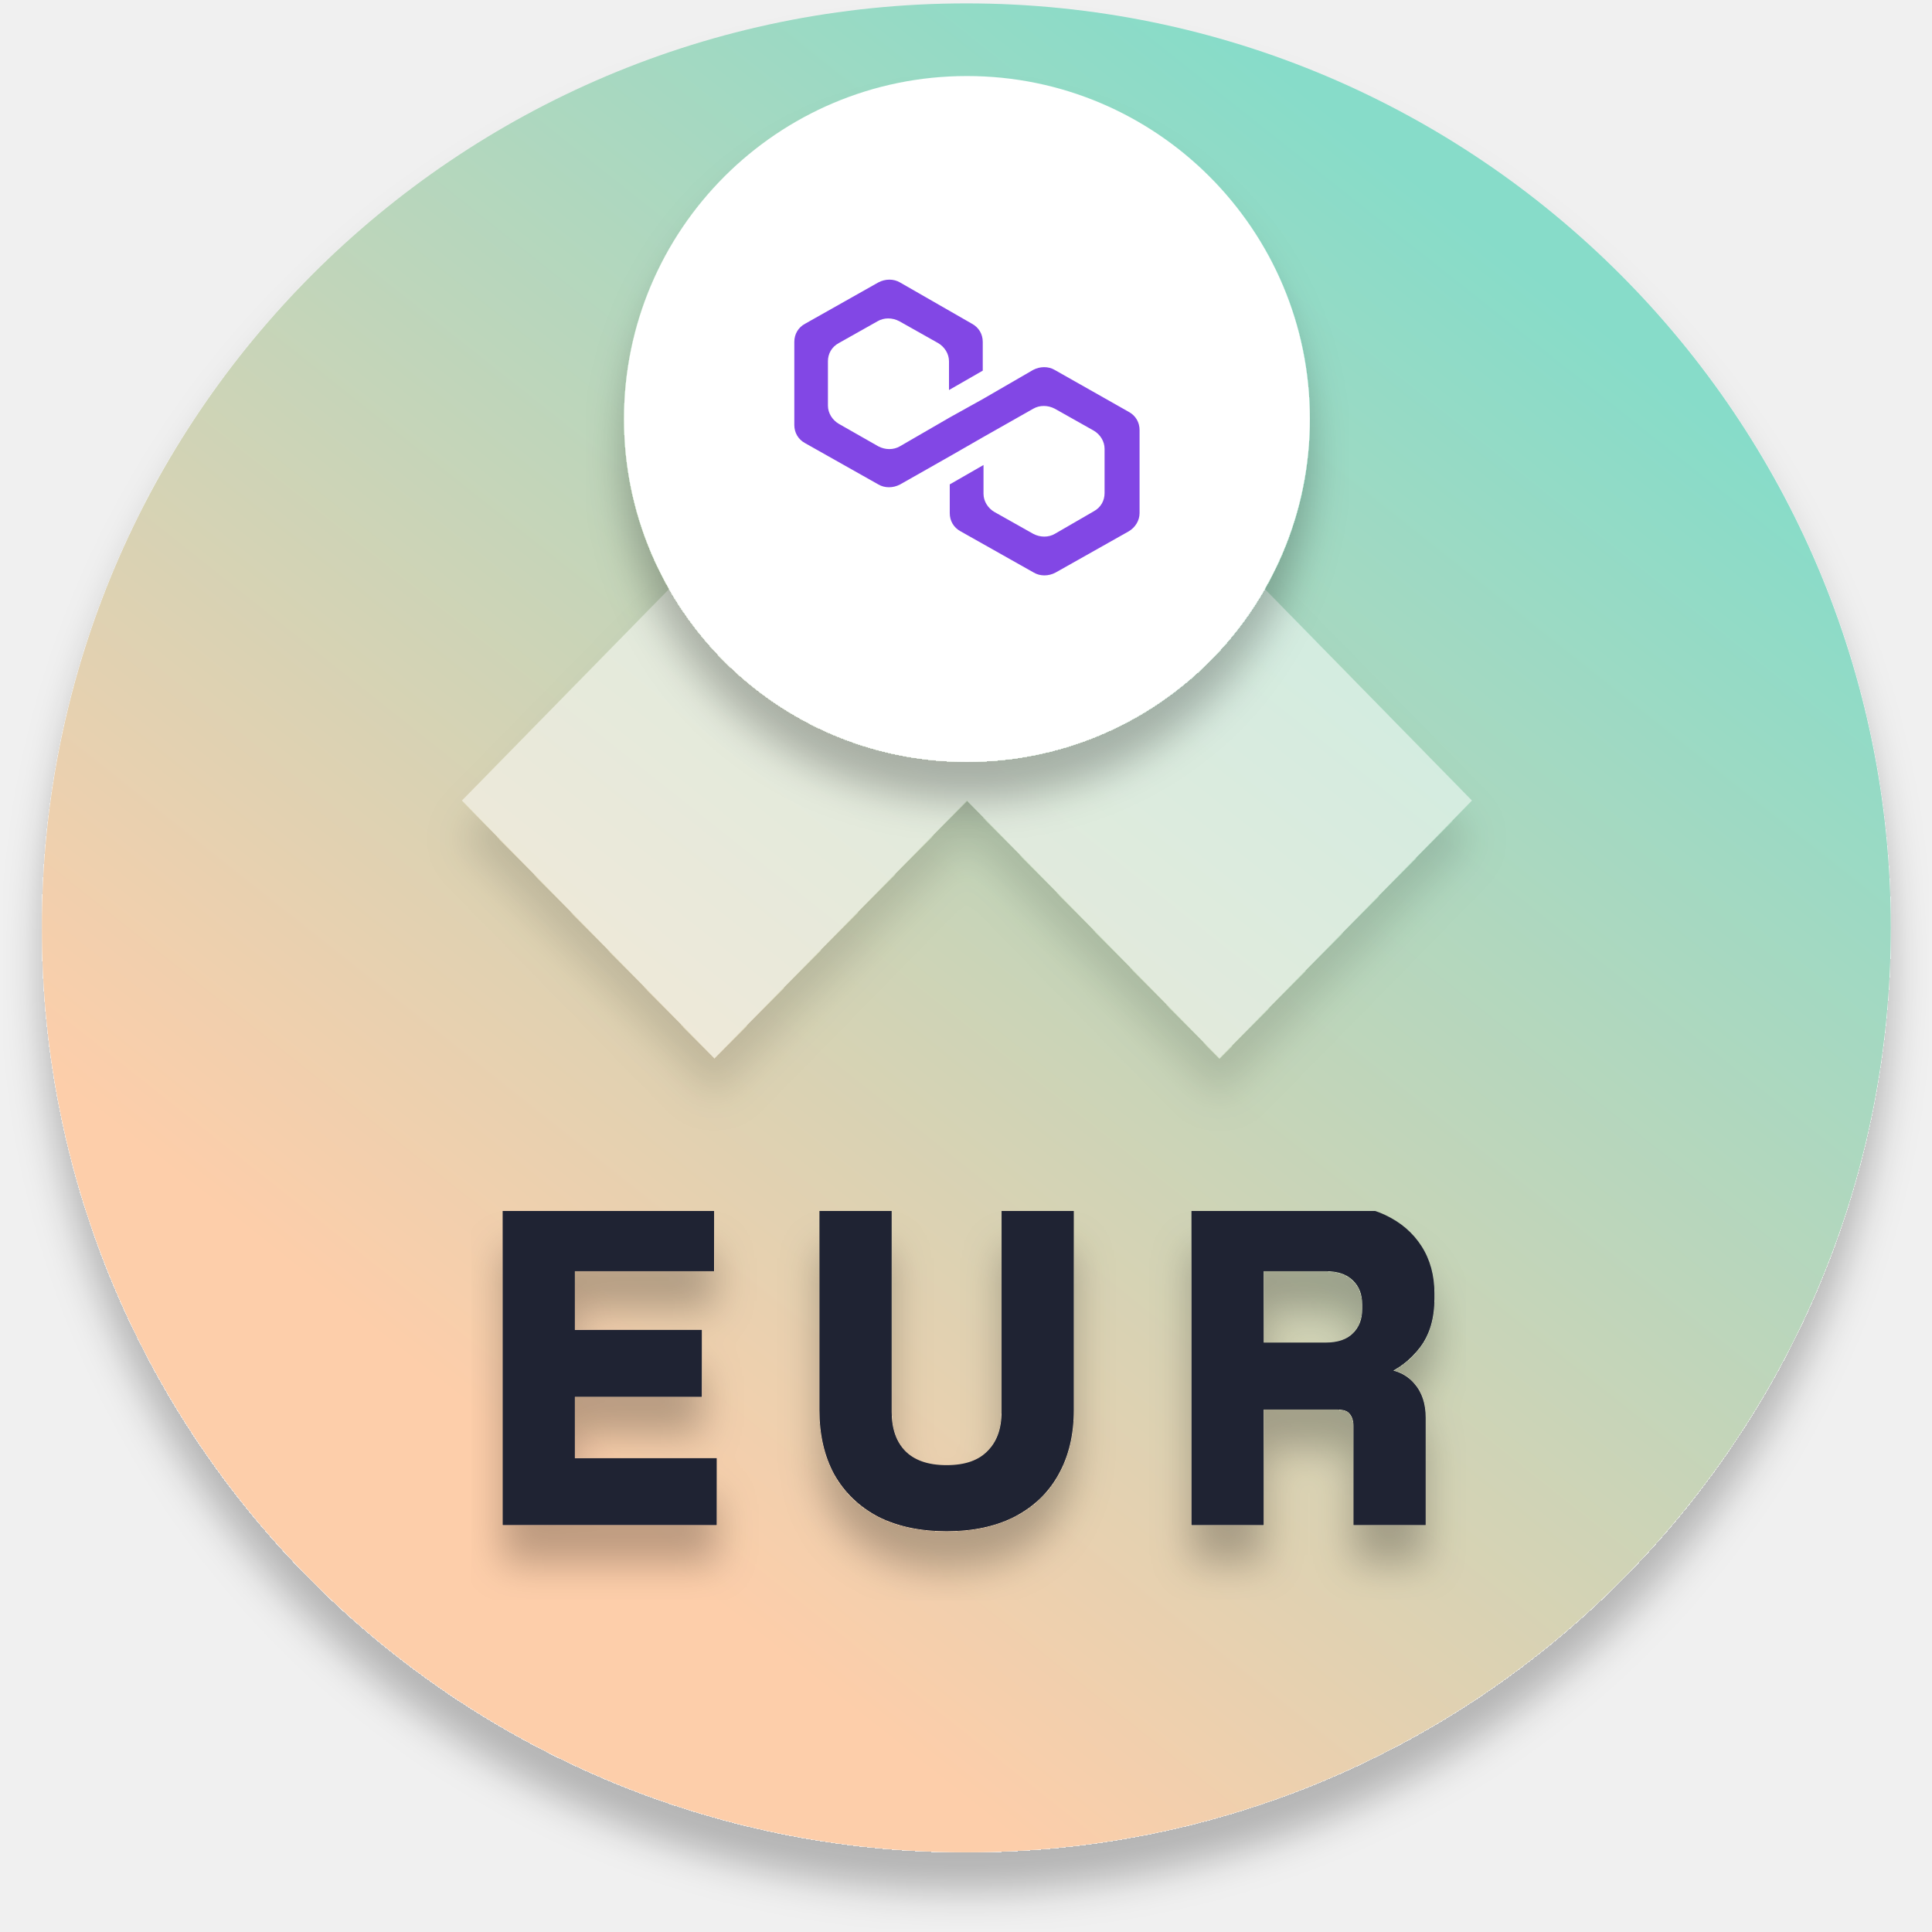
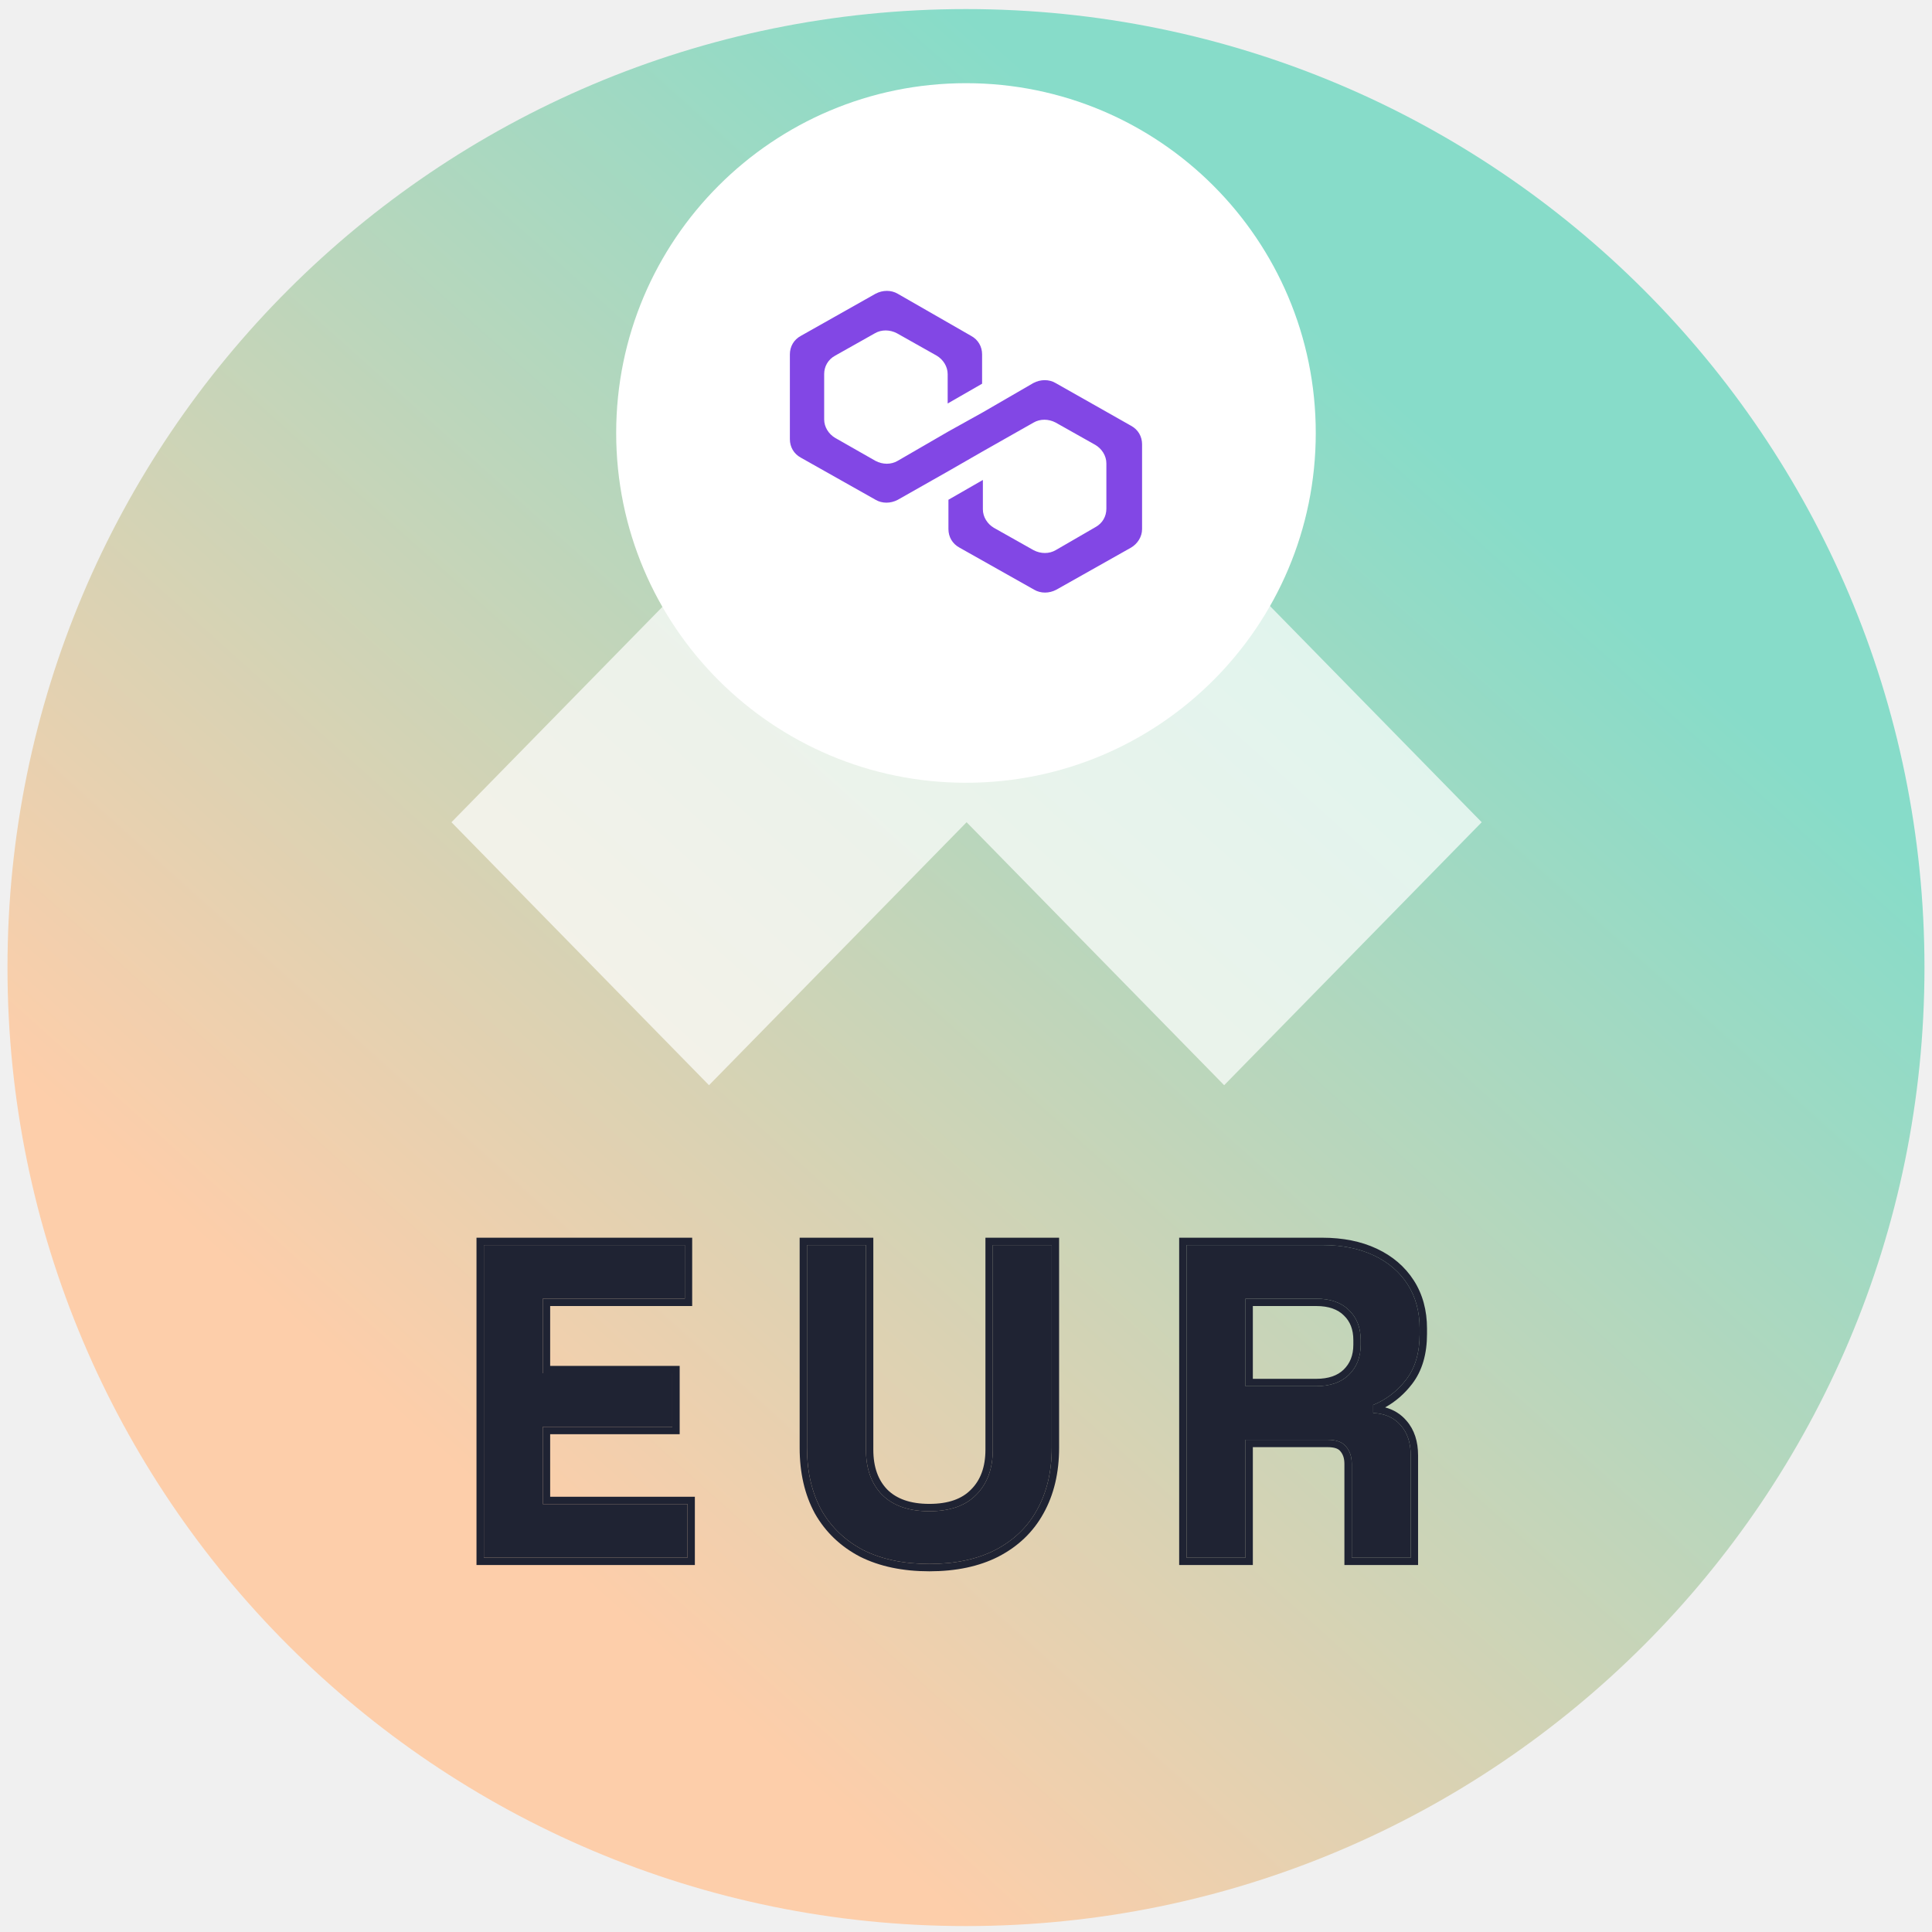
- <svg xmlns="http://www.w3.org/2000/svg" width="203" height="203" viewBox="0 0 203 203" fill="none">
-   <g filter="url(#filter0_d_3105_38968)">
-     <circle cx="101.537" cy="97.491" r="97.135" fill="url(#paint0_linear_3105_38968)" />
+ <svg xmlns="http://www.w3.org/2000/svg" width="199" height="199" viewBox="0 0 199 199" fill="none">
+   <circle cx="99.498" cy="99.662" r="98.727" fill="url(#paint0_linear_3180_39635)" />
+   <path d="M49.838 160.445V128.245H70.538V133.765H55.91V141.447H69.25V146.967H55.91V154.925H70.814V160.445H49.838Z" fill="#1F2333" />
+   <path d="M95.728 161.089C93.091 161.089 90.822 160.614 88.92 159.663C87.05 158.682 85.608 157.302 84.596 155.523C83.615 153.714 83.124 151.582 83.124 149.129V128.245H89.196V149.313C89.196 151.276 89.748 152.824 90.852 153.959C91.987 155.094 93.612 155.661 95.728 155.661C97.844 155.661 99.454 155.094 100.558 153.959C101.693 152.824 102.26 151.276 102.26 149.313V128.245H108.332V149.129C108.332 151.582 107.826 153.714 106.814 155.523C105.833 157.302 104.392 158.682 102.49 159.663C100.62 160.614 98.366 161.089 95.728 161.089Z" fill="#1F2333" />
+   <path d="M122.215 160.445V128.245H136.199C138.223 128.245 139.986 128.598 141.489 129.303C142.991 130.008 144.157 131.005 144.985 132.293C145.813 133.581 146.227 135.099 146.227 136.847V137.399C146.227 139.331 145.767 140.895 144.847 142.091C143.927 143.287 142.792 144.161 141.443 144.713V145.541C142.669 145.602 143.62 146.032 144.295 146.829C144.969 147.596 145.307 148.623 145.307 149.911V160.445H139.235V150.785C139.235 150.049 139.035 149.451 138.637 148.991C138.269 148.531 137.64 148.301 136.751 148.301H128.287V160.445H122.215ZM128.287 142.781H135.555C136.996 142.781 138.115 142.398 138.913 141.631C139.741 140.834 140.155 139.791 140.155 138.503V138.043C140.155 136.755 139.756 135.728 138.959 134.961C138.161 134.164 137.027 133.765 135.555 133.765H128.287V142.781Z" fill="#1F2333" />
+   <path fill-rule="evenodd" clip-rule="evenodd" d="M49.08 161.203V127.487H71.296V134.523H56.668V140.689H70.008V147.725H56.668V154.167H71.572V161.203H49.08ZM55.91 154.925V146.967H69.25V141.447H55.91V133.765H70.538V128.245H49.838V160.445H70.814V154.925H55.91ZM88.575 160.338L88.568 160.334C86.573 159.288 85.024 157.807 83.938 155.898L83.934 155.891L83.93 155.884C82.878 153.944 82.366 151.684 82.366 149.129V127.487H89.954V149.313C89.954 151.126 90.459 152.466 91.392 153.427C92.344 154.376 93.749 154.903 95.728 154.903C97.711 154.903 99.097 154.374 100.015 153.43L100.022 153.423C100.984 152.461 101.502 151.122 101.502 149.313V127.487H109.09V149.129C109.09 151.687 108.562 153.95 107.477 155.891C106.419 157.807 104.865 159.29 102.838 160.336L102.834 160.339C100.833 161.355 98.455 161.847 95.728 161.847C93.001 161.847 90.61 161.355 88.581 160.341L88.575 160.338ZM106.814 155.523C107.826 153.714 108.332 151.582 108.332 149.129V128.245H102.26V149.313C102.26 151.276 101.693 152.824 100.558 153.959C99.454 155.094 97.844 155.661 95.728 155.661C93.612 155.661 91.987 155.094 90.852 153.959C89.748 152.824 89.196 151.276 89.196 149.313V128.245H83.124V149.129C83.124 151.582 83.615 153.714 84.596 155.523C85.608 157.302 87.05 158.682 88.92 159.663C90.822 160.614 93.091 161.089 95.728 161.089C98.366 161.089 100.62 160.614 102.49 159.663C104.392 158.682 105.833 157.302 106.814 155.523ZM121.457 161.203V127.487H136.199C138.31 127.487 140.188 127.855 141.811 128.617C143.431 129.377 144.711 130.465 145.622 131.883C146.539 133.31 146.985 134.975 146.985 136.847V137.399C146.985 139.451 146.495 141.191 145.447 142.553C144.669 143.566 143.742 144.372 142.671 144.964C143.542 145.196 144.285 145.647 144.868 146.334C145.691 147.271 146.065 148.491 146.065 149.911V161.203H138.477V150.785C138.477 150.191 138.319 149.782 138.064 149.487L138.054 149.476L138.045 149.464C137.882 149.261 137.53 149.059 136.751 149.059H129.045V161.203H121.457ZM128.287 148.301H136.751C137.64 148.301 138.269 148.531 138.637 148.991C139.035 149.451 139.235 150.049 139.235 150.785V160.445H145.307V149.911C145.307 148.623 144.969 147.596 144.295 146.829C143.62 146.032 142.669 145.602 141.443 145.541V144.713C142.792 144.161 143.927 143.287 144.847 142.091C145.767 140.895 146.227 139.331 146.227 137.399V136.847C146.227 135.099 145.813 133.581 144.985 132.293C144.157 131.005 142.991 130.008 141.489 129.303C139.986 128.598 138.223 128.245 136.199 128.245H122.215V160.445H128.287V148.301ZM138.428 135.502L138.423 135.497C137.807 134.881 136.889 134.523 135.555 134.523H129.045V142.023H135.555C136.861 142.023 137.77 141.678 138.387 141.085C139.048 140.448 139.397 139.612 139.397 138.503V138.043C139.397 136.924 139.057 136.107 138.433 135.507L138.428 135.502ZM138.913 141.631C138.115 142.398 136.996 142.781 135.555 142.781H128.287V133.765H135.555C137.027 133.765 138.161 134.164 138.959 134.961C139.756 135.728 140.155 136.755 140.155 138.043V138.503C140.155 139.791 139.741 140.834 138.913 141.631Z" fill="#1F2333" />
+   <g opacity="0.7">
+     <path d="M152.619 84.692L99.562 30.514L46.501 84.692L73.029 111.779L99.562 84.692L126.09 111.779L152.619 84.692Z" fill="white" />
  </g>
-   <g opacity="0.5" filter="url(#filter1_d_3105_38968)">
-     <path d="M154.658 84.114L101.602 29.936L48.54 84.114L75.068 111.2L101.602 84.114L128.13 111.2L154.658 84.114Z" fill="white" />
-   </g>
-   <g filter="url(#filter2_d_3105_38968)">
-     <path d="M53.573 159.489V127.289H74.273V132.809H59.645V140.491H72.985V146.011H59.645V153.969H74.549V159.489H53.573ZM99.464 160.133C96.826 160.133 94.557 159.658 92.656 158.707C90.785 157.726 89.344 156.346 88.332 154.567C87.35 152.758 86.86 150.627 86.86 148.173V127.289H92.932V148.357C92.932 150.32 93.484 151.869 94.588 153.003C95.722 154.138 97.348 154.705 99.464 154.705C101.58 154.705 103.19 154.138 104.294 153.003C105.428 151.869 105.996 150.32 105.996 148.357V127.289H112.068V148.173C112.068 150.627 111.562 152.758 110.55 154.567C109.568 156.346 108.127 157.726 106.226 158.707C104.355 159.658 102.101 160.133 99.464 160.133ZM125.95 159.489V127.289H139.934C141.958 127.289 143.721 127.642 145.224 128.347C146.726 129.053 147.892 130.049 148.72 131.337C149.548 132.625 149.962 134.143 149.962 135.891V136.443C149.962 138.375 149.502 139.939 148.582 141.135C147.662 142.331 146.527 143.205 145.178 143.757V144.585C146.404 144.647 147.355 145.076 148.03 145.873C148.704 146.64 149.042 147.667 149.042 148.955V159.489H142.97V149.829C142.97 149.093 142.77 148.495 142.372 148.035C142.004 147.575 141.375 147.345 140.486 147.345H132.022V159.489H125.95ZM132.022 141.825H139.29C140.731 141.825 141.85 141.442 142.648 140.675C143.476 139.878 143.89 138.835 143.89 137.547V137.087C143.89 135.799 143.491 134.772 142.694 134.005C141.896 133.208 140.762 132.809 139.29 132.809H132.022V141.825Z" fill="#1F2333" />
-     <path d="M53.573 159.489H52.815V160.247H53.573V159.489ZM53.573 127.289V126.531H52.815V127.289H53.573ZM74.273 127.289H75.031V126.531H74.273V127.289ZM74.273 132.809V133.567H75.031V132.809H74.273ZM59.645 132.809V132.051H58.887V132.809H59.645ZM59.645 140.491H58.887V141.249H59.645V140.491ZM72.985 140.491H73.743V139.733H72.985V140.491ZM72.985 146.011V146.769H73.743V146.011H72.985ZM59.645 146.011V145.253H58.887V146.011H59.645ZM59.645 153.969H58.887V154.727H59.645V153.969ZM74.549 153.969H75.307V153.211H74.549V153.969ZM74.549 159.489V160.247H75.307V159.489H74.549ZM54.331 159.489V127.289H52.815V159.489H54.331ZM53.573 128.047H74.273V126.531H53.573V128.047ZM73.515 127.289V132.809H75.031V127.289H73.515ZM74.273 132.051H59.645V133.567H74.273V132.051ZM58.887 132.809V140.491H60.403V132.809H58.887ZM59.645 141.249H72.985V139.733H59.645V141.249ZM72.227 140.491V146.011H73.743V140.491H72.227ZM72.985 145.253H59.645V146.769H72.985V145.253ZM58.887 146.011V153.969H60.403V146.011H58.887ZM59.645 154.727H74.549V153.211H59.645V154.727ZM73.791 153.969V159.489H75.307V153.969H73.791ZM74.549 158.731H53.573V160.247H74.549V158.731ZM92.656 158.707L92.303 159.379L92.31 159.382L92.317 159.385L92.656 158.707ZM88.332 154.567L87.665 154.929L87.669 154.935L87.673 154.942L88.332 154.567ZM86.86 127.289V126.531H86.102V127.289H86.86ZM92.932 127.289H93.69V126.531H92.932V127.289ZM94.588 153.003L94.044 153.532L94.052 153.539L94.588 153.003ZM104.294 153.003L103.758 152.467L103.75 152.475L104.294 153.003ZM105.996 127.289V126.531H105.238V127.289H105.996ZM112.068 127.289H112.826V126.531H112.068V127.289ZM110.55 154.567L109.888 154.197L109.886 154.201L110.55 154.567ZM106.226 158.707L106.569 159.383L106.573 159.381L106.226 158.707ZM99.464 159.375C96.916 159.375 94.768 158.916 92.995 158.029L92.317 159.385C94.345 160.4 96.736 160.891 99.464 160.891V159.375ZM93.008 158.036C91.261 157.12 89.928 155.841 88.99 154.192L87.673 154.942C88.759 156.851 90.309 158.332 92.303 159.379L93.008 158.036ZM88.998 154.206C88.087 152.527 87.618 150.525 87.618 148.173H86.102C86.102 150.729 86.613 152.989 87.665 154.929L88.998 154.206ZM87.618 148.173V127.289H86.102V148.173H87.618ZM86.86 128.047H92.932V126.531H86.86V128.047ZM92.174 127.289V148.357H93.69V127.289H92.174ZM92.174 148.357C92.174 150.467 92.771 152.224 94.044 153.532L95.131 152.475C94.196 151.514 93.69 150.172 93.69 148.357H92.174ZM94.052 153.539C95.369 154.857 97.213 155.463 99.464 155.463V153.947C97.482 153.947 96.075 153.419 95.124 152.467L94.052 153.539ZM99.464 155.463C101.713 155.463 103.547 154.858 104.837 153.532L103.75 152.475C102.832 153.418 101.446 153.947 99.464 153.947V155.463ZM104.83 153.539C106.137 152.232 106.754 150.473 106.754 148.357H105.238C105.238 150.167 104.72 151.505 103.758 152.467L104.83 153.539ZM106.754 148.357V127.289H105.238V148.357H106.754ZM105.996 128.047H112.068V126.531H105.996V128.047ZM111.31 127.289V148.173H112.826V127.289H111.31ZM111.31 148.173C111.31 150.521 110.826 152.52 109.888 154.197L111.211 154.937C112.297 152.996 112.826 150.732 112.826 148.173H111.31ZM109.886 154.201C108.981 155.841 107.653 157.117 105.878 158.034L106.573 159.381C108.601 158.334 110.155 156.851 111.213 154.933L109.886 154.201ZM105.882 158.031C104.142 158.916 102.011 159.375 99.464 159.375V160.891C102.19 160.891 104.568 160.4 106.569 159.383L105.882 158.031ZM125.95 159.489H125.192V160.247H125.95V159.489ZM125.95 127.289V126.531H125.192V127.289H125.95ZM145.224 128.347L144.902 129.033L145.224 128.347ZM148.72 131.337L149.357 130.927V130.927L148.72 131.337ZM148.582 141.135L149.183 141.597L148.582 141.135ZM145.178 143.757L144.891 143.056L144.42 143.248V143.757H145.178ZM145.178 144.585H144.42V145.306L145.14 145.342L145.178 144.585ZM148.03 145.873L147.451 146.363L147.456 146.369L147.461 146.374L148.03 145.873ZM149.042 159.489V160.247H149.8V159.489H149.042ZM142.97 159.489H142.212V160.247H142.97V159.489ZM142.372 148.035L141.78 148.509L141.789 148.52L141.799 148.532L142.372 148.035ZM132.022 147.345V146.587H131.264V147.345H132.022ZM132.022 159.489V160.247H132.78V159.489H132.022ZM132.022 141.825H131.264V142.583H132.022V141.825ZM142.648 140.675L143.173 141.222L143.174 141.221L142.648 140.675ZM142.694 134.005L142.158 134.541L142.163 134.547L142.168 134.552L142.694 134.005ZM132.022 132.809V132.051H131.264V132.809H132.022ZM126.708 159.489V127.289H125.192V159.489H126.708ZM125.95 128.047H139.934V126.531H125.95V128.047ZM139.934 128.047C141.87 128.047 143.519 128.385 144.902 129.033L145.546 127.661C143.923 126.899 142.045 126.531 139.934 126.531V128.047ZM144.902 129.033C146.287 129.683 147.338 130.589 148.082 131.747L149.357 130.927C148.446 129.509 147.166 128.422 145.546 127.661L144.902 129.033ZM148.082 131.747C148.821 132.896 149.204 134.267 149.204 135.891H150.72C150.72 134.019 150.275 132.354 149.357 130.927L148.082 131.747ZM149.204 135.891V136.443H150.72V135.891H149.204ZM149.204 136.443C149.204 138.255 148.774 139.643 147.981 140.673L149.183 141.597C150.23 140.236 150.72 138.495 150.72 136.443H149.204ZM147.981 140.673C147.14 141.767 146.112 142.556 144.891 143.056L145.465 144.459C146.943 143.854 148.184 142.896 149.183 141.597L147.981 140.673ZM144.42 143.757V144.585H145.936V143.757H144.42ZM145.14 145.342C146.197 145.395 146.936 145.754 147.451 146.363L148.608 145.384C147.774 144.398 146.612 143.898 145.216 143.828L145.14 145.342ZM147.461 146.374C147.984 146.969 148.284 147.802 148.284 148.955H149.8C149.8 147.533 149.425 146.311 148.599 145.372L147.461 146.374ZM148.284 148.955V159.489H149.8V148.955H148.284ZM149.042 158.731H142.97V160.247H149.042V158.731ZM143.728 159.489V149.829H142.212V159.489H143.728ZM143.728 149.829C143.728 148.951 143.487 148.164 142.945 147.539L141.799 148.532C142.054 148.826 142.212 149.236 142.212 149.829H143.728ZM142.964 147.562C142.391 146.845 141.485 146.587 140.486 146.587V148.103C141.265 148.103 141.617 148.305 141.78 148.509L142.964 147.562ZM140.486 146.587H132.022V148.103H140.486V146.587ZM131.264 147.345V159.489H132.78V147.345H131.264ZM132.022 158.731H125.95V160.247H132.022V158.731ZM132.022 142.583H139.29V141.067H132.022V142.583ZM139.29 142.583C140.866 142.583 142.196 142.161 143.173 141.222L142.122 140.129C141.505 140.722 140.597 141.067 139.29 141.067V142.583ZM143.174 141.221C144.169 140.263 144.648 139.014 144.648 137.547H143.132C143.132 138.657 142.783 139.493 142.122 140.129L143.174 141.221ZM144.648 137.547V137.087H143.132V137.547H144.648ZM144.648 137.087C144.648 135.63 144.19 134.392 143.219 133.459L142.168 134.552C142.793 135.152 143.132 135.969 143.132 137.087H144.648ZM143.23 133.469C142.251 132.49 140.899 132.051 139.29 132.051V133.567C140.625 133.567 141.542 133.926 142.158 134.541L143.23 133.469ZM139.29 132.051H132.022V133.567H139.29V132.051ZM131.264 132.809V141.825H132.78V132.809H131.264Z" fill="#1F2333" />
-   </g>
-   <g filter="url(#filter3_d_3105_38968)">
-     <circle cx="101.599" cy="44.018" r="36.029" fill="white" />
-     <path d="M110.824 38.872C110.157 38.48 109.287 38.48 108.547 38.872L103.325 41.896L99.779 43.869L94.557 46.893C93.89 47.285 93.019 47.285 92.28 46.893L88.131 44.529C87.464 44.137 86.993 43.412 86.993 42.621V37.958C86.993 37.167 87.391 36.449 88.131 36.05L92.214 33.751C92.882 33.36 93.752 33.36 94.492 33.751L98.575 36.05C99.242 36.442 99.713 37.167 99.713 37.958V40.982L103.26 38.944V35.92C103.26 35.129 102.861 34.411 102.121 34.013L94.564 29.676C93.897 29.284 93.027 29.284 92.287 29.676L84.599 34.013C83.86 34.404 83.461 35.129 83.461 35.92V44.659C83.461 45.45 83.86 46.168 84.599 46.566L92.294 50.904C92.961 51.295 93.832 51.295 94.572 50.904L99.793 47.944L103.34 45.907L108.561 42.948C109.229 42.556 110.099 42.556 110.839 42.948L114.922 45.247C115.589 45.638 116.06 46.364 116.06 47.154V51.817C116.06 52.608 115.662 53.326 114.922 53.725L110.839 56.089C110.171 56.481 109.301 56.481 108.561 56.089L104.478 53.79C103.811 53.398 103.34 52.673 103.34 51.883V48.858L99.793 50.896V53.92C99.793 54.711 100.192 55.429 100.932 55.828L108.627 60.165C109.294 60.556 110.164 60.556 110.904 60.165L118.599 55.828C119.266 55.436 119.737 54.711 119.737 53.92V45.181C119.737 44.391 119.339 43.673 118.599 43.274L110.824 38.872Z" fill="#8247E5" />
-   </g>
+   <circle cx="99.497" cy="44.597" r="36.029" fill="white" />
+   <path d="M108.722 39.45C108.055 39.059 107.185 39.059 106.445 39.45L101.223 42.475L97.677 44.447L92.455 47.471C91.788 47.863 90.918 47.863 90.178 47.471L86.029 45.107C85.362 44.716 84.891 43.99 84.891 43.2V38.536C84.891 37.746 85.29 37.028 86.029 36.629L90.113 34.33C90.78 33.938 91.65 33.938 92.39 34.33L96.473 36.629C97.14 37.021 97.612 37.746 97.612 38.536V41.561L101.158 39.523V36.498C101.158 35.708 100.759 34.99 100.019 34.591L92.462 30.254C91.795 29.863 90.925 29.863 90.185 30.254L82.498 34.591C81.758 34.983 81.359 35.708 81.359 36.498V45.238C81.359 46.028 81.758 46.746 82.498 47.145L90.192 51.482C90.86 51.874 91.73 51.874 92.47 51.482L97.691 48.523L101.238 46.485L106.46 43.526C107.127 43.135 107.997 43.135 108.737 43.526L112.82 45.825C113.487 46.217 113.959 46.942 113.959 47.733V52.396C113.959 53.186 113.56 53.904 112.82 54.303L108.737 56.668C108.07 57.059 107.199 57.059 106.46 56.668L102.377 54.369C101.709 53.977 101.238 53.252 101.238 52.461V49.437L97.691 51.475V54.499C97.691 55.29 98.09 56.008 98.83 56.407L106.525 60.743C107.192 61.135 108.062 61.135 108.802 60.743L116.497 56.407C117.164 56.015 117.636 55.29 117.636 54.499V45.76C117.636 44.969 117.237 44.251 116.497 43.852L108.722 39.45Z" fill="#8247E5" />
  <defs>
-     <filter id="filter0_d_3105_38968" x="0.402" y="0.356" width="202.27" height="202.27" filterUnits="userSpaceOnUse" color-interpolation-filters="sRGB">
-       <feFlood flood-opacity="0" result="BackgroundImageFix" />
-       <feColorMatrix in="SourceAlpha" type="matrix" values="0 0 0 0 0 0 0 0 0 0 0 0 0 0 0 0 0 0 127 0" result="hardAlpha" />
-       <feOffset dy="4" />
-       <feGaussianBlur stdDeviation="2" />
-       <feComposite in2="hardAlpha" operator="out" />
-       <feColorMatrix type="matrix" values="0 0 0 0 0 0 0 0 0 0 0 0 0 0 0 0 0 0 0.25 0" />
-       <feBlend mode="normal" in2="BackgroundImageFix" result="effect1_dropShadow_3105_38968" />
-       <feBlend mode="normal" in="SourceGraphic" in2="effect1_dropShadow_3105_38968" result="shape" />
-     </filter>
-     <filter id="filter1_d_3105_38968" x="43.537" y="28.856" width="116" height="91" filterUnits="userSpaceOnUse" color-interpolation-filters="sRGB">
-       <feFlood flood-opacity="0" result="BackgroundImageFix" />
-       <feColorMatrix in="SourceAlpha" type="matrix" values="0 0 0 0 0 0 0 0 0 0 0 0 0 0 0 0 0 0 127 0" result="hardAlpha" />
-       <feOffset dy="4" />
-       <feGaussianBlur stdDeviation="2" />
-       <feComposite in2="hardAlpha" operator="out" />
-       <feColorMatrix type="matrix" values="0 0 0 0 0 0 0 0 0 0 0 0 0 0 0 0 0 0 0.25 0" />
-       <feBlend mode="normal" in2="BackgroundImageFix" result="effect1_dropShadow_3105_38968" />
-       <feBlend mode="normal" in="SourceGraphic" in2="effect1_dropShadow_3105_38968" result="shape" />
-     </filter>
-     <filter id="filter2_d_3105_38968" x="49.573" y="127.289" width="104.389" height="40.844" filterUnits="userSpaceOnUse" color-interpolation-filters="sRGB">
-       <feFlood flood-opacity="0" result="BackgroundImageFix" />
-       <feColorMatrix in="SourceAlpha" type="matrix" values="0 0 0 0 0 0 0 0 0 0 0 0 0 0 0 0 0 0 127 0" result="hardAlpha" />
-       <feOffset dy="4" />
-       <feGaussianBlur stdDeviation="2" />
-       <feComposite in2="hardAlpha" operator="out" />
-       <feColorMatrix type="matrix" values="0 0 0 0 0 0 0 0 0 0 0 0 0 0 0 0 0 0 0.25 0" />
-       <feBlend mode="normal" in2="BackgroundImageFix" result="effect1_dropShadow_3105_38968" />
-       <feBlend mode="normal" in="SourceGraphic" in2="effect1_dropShadow_3105_38968" result="shape" />
-     </filter>
-     <filter id="filter3_d_3105_38968" x="61.57" y="7.989" width="80.058" height="80.059" filterUnits="userSpaceOnUse" color-interpolation-filters="sRGB">
-       <feFlood flood-opacity="0" result="BackgroundImageFix" />
-       <feColorMatrix in="SourceAlpha" type="matrix" values="0 0 0 0 0 0 0 0 0 0 0 0 0 0 0 0 0 0 127 0" result="hardAlpha" />
-       <feOffset dy="4" />
-       <feGaussianBlur stdDeviation="2" />
-       <feComposite in2="hardAlpha" operator="out" />
-       <feColorMatrix type="matrix" values="0 0 0 0 0 0 0 0 0 0 0 0 0 0 0 0 0 0 0.25 0" />
-       <feBlend mode="normal" in2="BackgroundImageFix" result="effect1_dropShadow_3105_38968" />
-       <feBlend mode="normal" in="SourceGraphic" in2="effect1_dropShadow_3105_38968" result="shape" />
-     </filter>
-     <linearGradient id="paint0_linear_3105_38968" x1="101.537" y1="-18.83" x2="0.049" y2="109.113" gradientUnits="userSpaceOnUse">
+     <linearGradient id="paint0_linear_3180_39635" x1="99.36" y1="1.203" x2="1.346" y2="110.427" gradientUnits="userSpaceOnUse">
      <stop stop-color="#87DCC9" />
      <stop offset="1" stop-color="#FDCEAA" />
    </linearGradient>
  </defs>
</svg>
